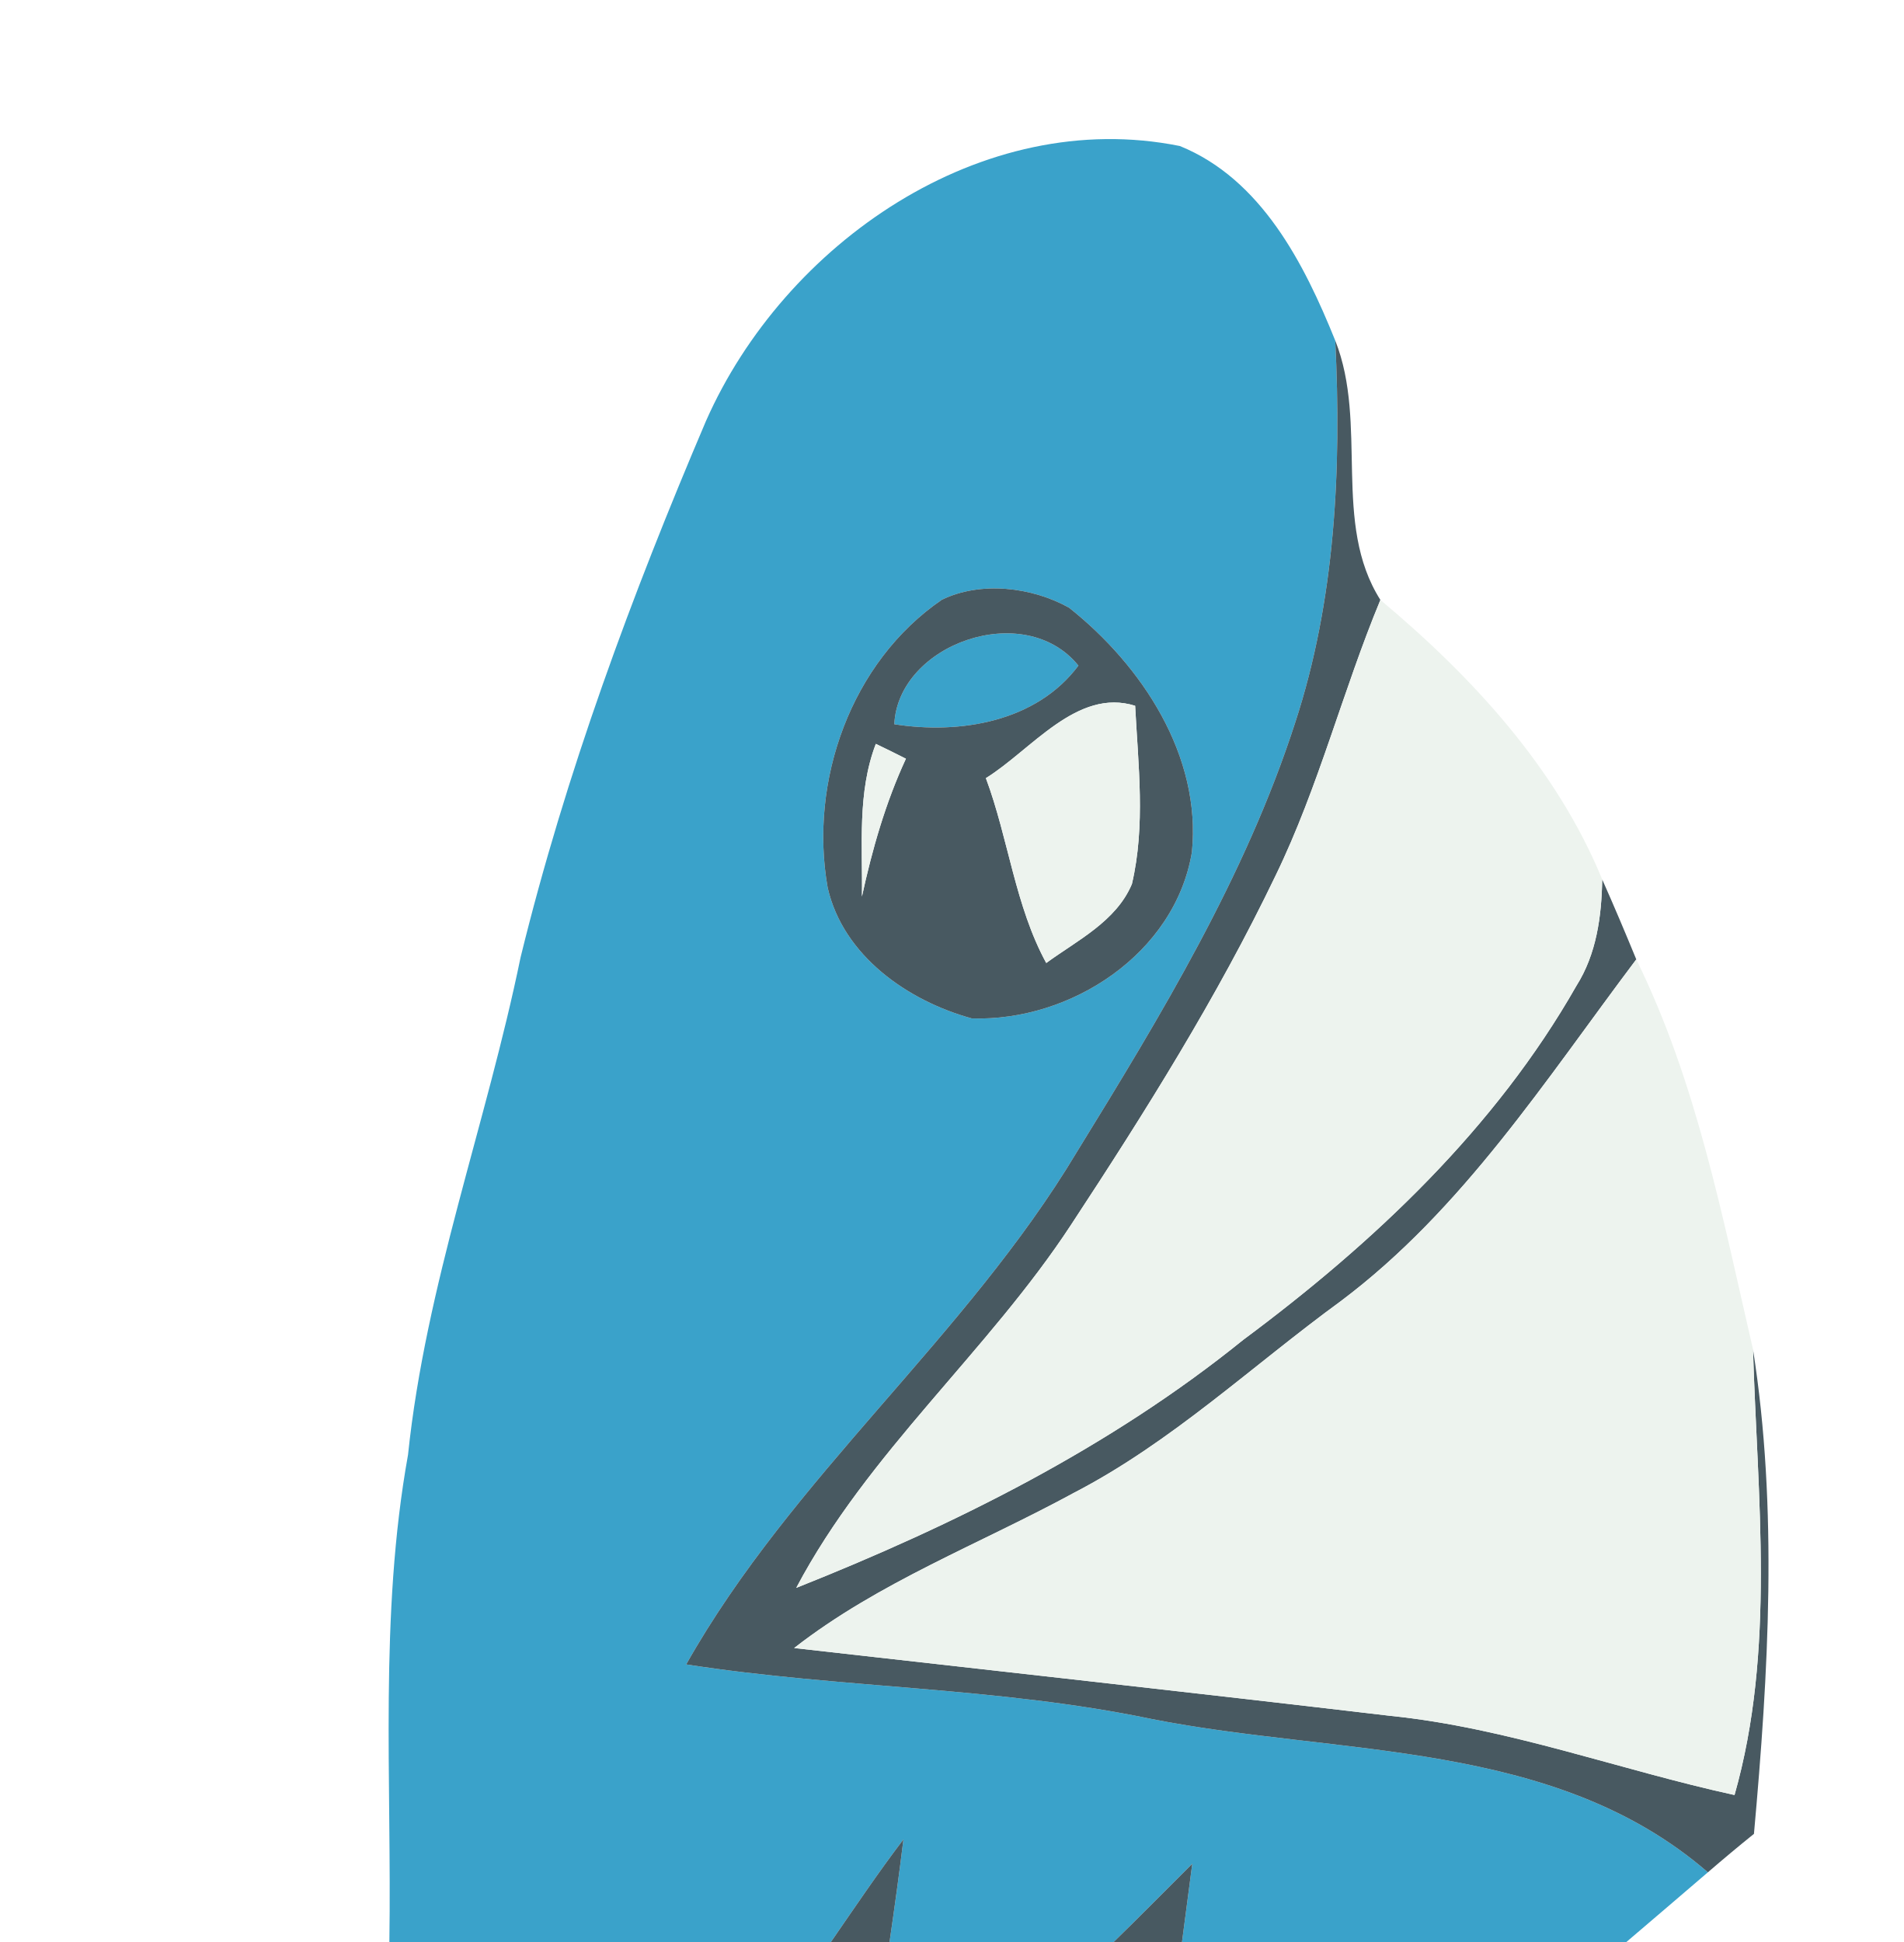
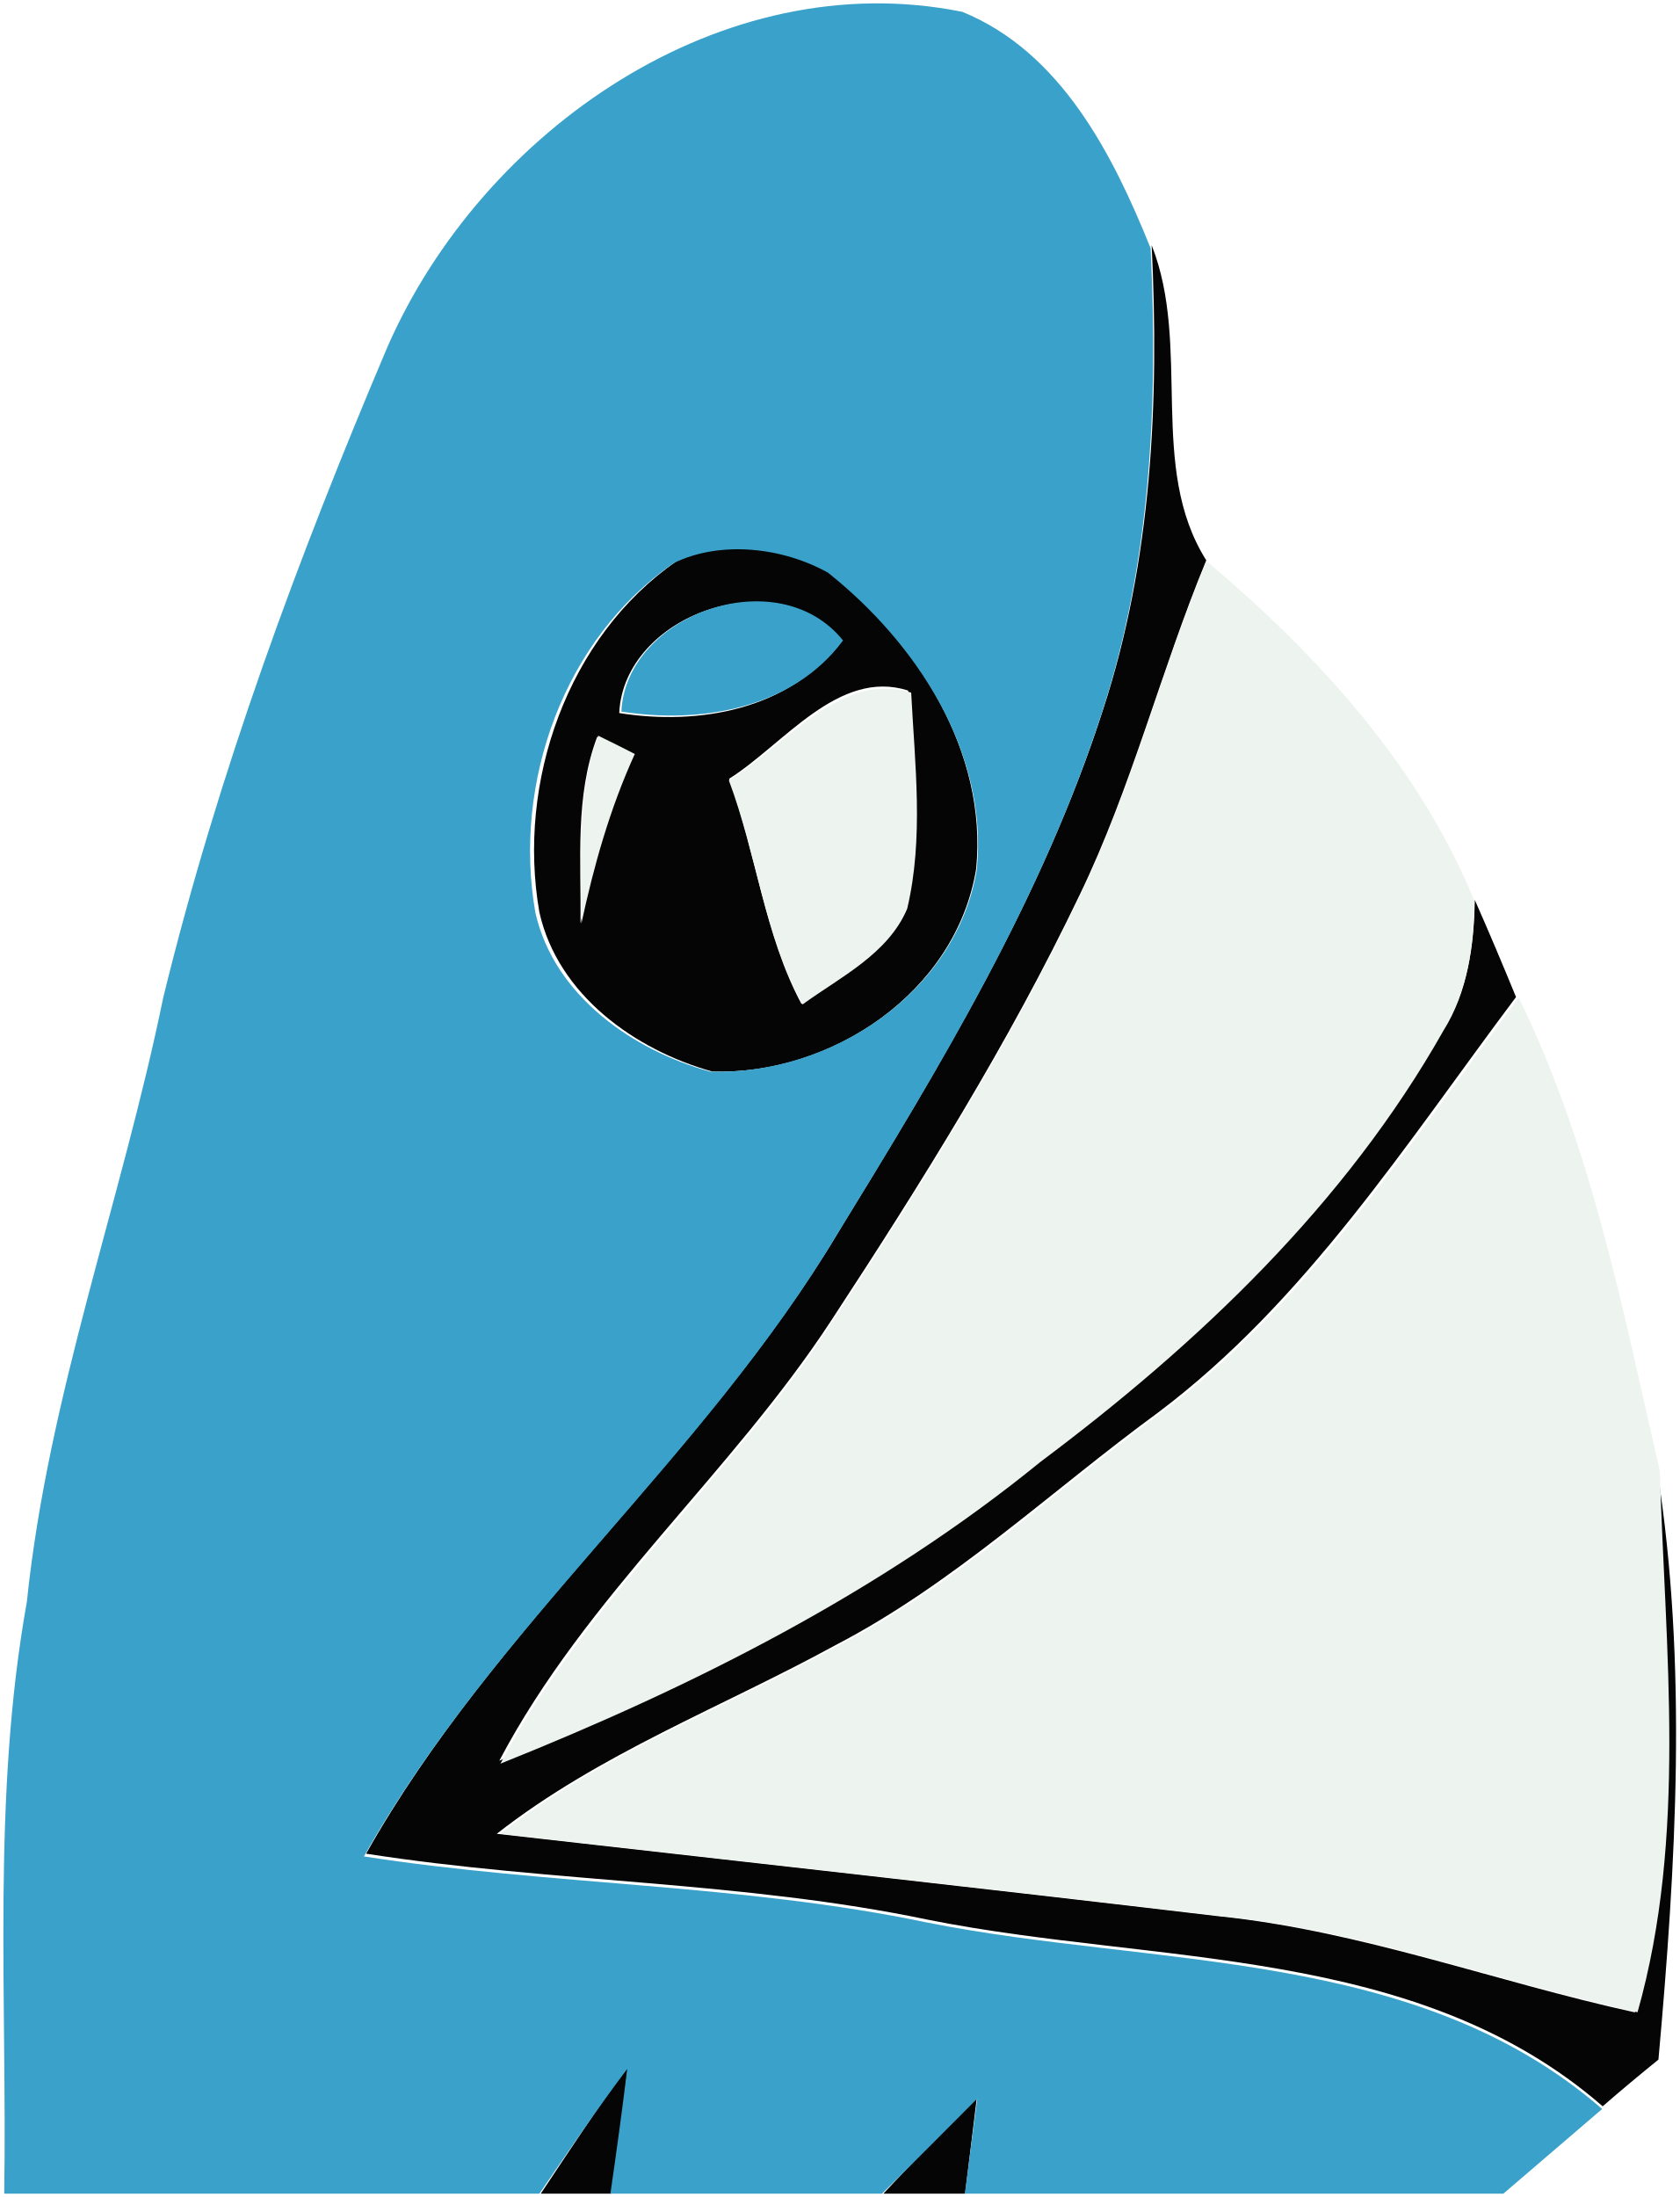
- <svg xmlns="http://www.w3.org/2000/svg" width="100px" height="102px" viewBox="0 0 100 102" version="1.1">
-   <g id="#3aa2caff">
-     <path fill="#3aa2ca" opacity="1.00" d=" M 37.08 22.11 C 41.19 12.80 51.56 5.57 61.97 7.67 C 66.25 9.41 68.50 13.85 70.13 17.89 C 70.46 24.63 70.14 31.51 68.02 37.97 C 65.41 46.04 60.97 53.34 56.55 60.52 C 50.72 70.25 41.62 77.53 36.04 87.42 C 44.14 88.68 52.40 88.60 60.45 90.28 C 70.32 92.24 81.61 91.33 89.70 98.34 C 88.28 99.56 86.85 100.78 85.42 102.00 L 62.08 102.00 C 62.26 100.63 62.44 99.26 62.62 97.89 C 61.24 99.26 59.88 100.65 58.49 102.00 L 46.72 102.00 C 46.98 100.21 47.23 98.41 47.45 96.61 C 46.12 98.36 44.89 100.19 43.64 102.00 L 20.45 102.00 C 20.58 93.47 19.91 84.86 21.43 76.41 C 22.36 67.48 25.54 59.04 27.34 50.29 C 29.71 40.62 33.18 31.26 37.08 22.11 M 49.47 31.50 C 44.70 34.76 42.48 41.02 43.47 46.62 C 44.28 50.20 47.68 52.57 51.04 53.49 C 56.24 53.66 61.71 50.09 62.60 44.76 C 63.11 39.69 59.97 34.95 56.15 31.92 C 54.20 30.83 51.51 30.51 49.47 31.50 Z" />
-     <path fill="#3aa2ca" opacity="1.00" d=" M 46.97 38.04 C 47.17 33.82 53.81 31.46 56.64 34.96 C 54.43 37.92 50.42 38.58 46.97 38.04 Z" />
-   </g>
-   <g id="#44565efa">
-     <path fill="#44565e" opacity="0.98" d=" M 70.13 17.89 C 71.87 22.27 69.95 27.49 72.50 31.51 C 70.52 36.28 69.26 41.33 67.00 45.98 C 63.93 52.38 60.15 58.40 56.26 64.32 C 51.88 71.01 45.58 76.28 41.82 83.40 C 50.15 80.09 58.30 76.03 65.30 70.37 C 72.15 65.28 78.54 59.26 82.80 51.77 C 83.85 50.11 84.12 48.12 84.15 46.19 C 84.77 47.58 85.36 48.98 85.94 50.39 C 81.18 56.71 76.83 63.53 70.42 68.34 C 65.77 71.73 61.54 75.75 56.40 78.41 C 51.48 81.09 46.16 83.09 41.71 86.56 C 52.14 87.74 62.58 88.89 73.01 90.12 C 79.20 90.75 85.05 92.96 91.10 94.28 C 93.26 86.67 92.30 78.65 92.07 70.87 C 93.39 79.26 92.88 87.88 92.12 96.32 C 91.30 96.98 90.50 97.65 89.70 98.34 C 81.61 91.33 70.32 92.24 60.45 90.28 C 52.40 88.60 44.14 88.68 36.04 87.42 C 41.62 77.53 50.72 70.25 56.55 60.52 C 60.97 53.34 65.41 46.04 68.02 37.97 C 70.14 31.51 70.46 24.63 70.13 17.89 Z" />
-     <path fill="#44565e" opacity="0.98" d=" M 49.47 31.50 C 51.51 30.51 54.20 30.83 56.15 31.92 C 59.97 34.95 63.11 39.69 62.60 44.76 C 61.71 50.09 56.24 53.66 51.04 53.49 C 47.68 52.57 44.28 50.20 43.47 46.62 C 42.48 41.02 44.70 34.76 49.47 31.50 M 46.97 38.04 C 50.42 38.58 54.43 37.92 56.64 34.96 C 53.81 31.46 47.17 33.82 46.97 38.04 M 51.78 40.87 C 52.97 44.06 53.31 47.57 54.95 50.58 C 56.58 49.39 58.63 48.39 59.45 46.43 C 60.17 43.36 59.78 40.18 59.62 37.07 C 56.57 36.11 54.17 39.39 51.78 40.87 M 46.00 39.07 C 45.02 41.63 45.31 44.40 45.27 47.09 C 45.81 44.61 46.51 42.16 47.58 39.85 C 47.19 39.65 46.40 39.26 46.00 39.07 Z" />
-     <path fill="#44565e" opacity="0.98" d=" M 43.64 102.00 C 44.89 100.19 46.12 98.36 47.45 96.61 C 47.23 98.41 46.98 100.21 46.72 102.00 L 43.64 102.00 Z" />
-     <path fill="#44565e" opacity="0.98" d=" M 58.49 102.00 C 59.88 100.65 61.24 99.26 62.62 97.89 C 62.44 99.26 62.26 100.63 62.08 102.00 L 58.49 102.00 Z" />
-   </g>
-   <g id="#edf3eeff">
-     <path fill="#edf3ee" opacity="1.00" d=" M 67.00 45.98 C 69.26 41.33 70.52 36.28 72.50 31.51 C 77.30 35.53 81.74 40.32 84.15 46.19 C 84.12 48.12 83.85 50.11 82.80 51.77 C 78.54 59.26 72.15 65.28 65.30 70.37 C 58.30 76.03 50.15 80.09 41.82 83.40 C 45.58 76.28 51.88 71.01 56.26 64.32 C 60.15 58.40 63.93 52.38 67.00 45.98 Z" />
-     <path fill="#edf3ee" opacity="1.00" d=" M 51.78 40.87 C 54.17 39.39 56.57 36.11 59.62 37.07 C 59.78 40.18 60.17 43.36 59.45 46.43 C 58.63 48.39 56.58 49.39 54.95 50.58 C 53.31 47.57 52.97 44.06 51.78 40.87 Z" />
-     <path fill="#edf3ee" opacity="1.00" d=" M 46.00 39.07 C 46.40 39.26 47.19 39.65 47.58 39.85 C 46.51 42.16 45.81 44.61 45.27 47.09 C 45.31 44.40 45.02 41.63 46.00 39.07 Z" />
-     <path fill="#edf3ee" opacity="1.00" d=" M 70.42 68.34 C 76.83 63.53 81.18 56.71 85.94 50.39 C 89.12 56.86 90.46 63.91 92.07 70.87 C 92.30 78.65 93.26 86.67 91.10 94.28 C 85.05 92.96 79.20 90.75 73.01 90.12 C 62.58 88.89 52.14 87.74 41.71 86.56 C 46.16 83.09 51.48 81.09 56.40 78.41 C 61.54 75.75 65.77 71.73 70.42 68.34 Z" />
+ <svg xmlns="http://www.w3.org/2000/svg" width="250" height="327" xml:space="preserve" overflow="hidden">
+   <g transform="translate(-2098 -1048)">
+     <path d="M2269.44 1084.5C2275.41 1099.58 2268.83 1117.55 2277.57 1131.4 2270.78 1147.82 2266.46 1165.21 2258.71 1181.22 2248.17 1203.25 2235.21 1223.98 2221.86 1244.36 2206.84 1267.4 2185.23 1285.54 2172.33 1310.06 2200.9 1298.66 2228.86 1284.68 2252.87 1265.2 2276.37 1247.67 2298.29 1226.94 2312.91 1201.15 2316.51 1195.44 2317.44 1188.59 2317.54 1181.94 2319.66 1186.73 2321.69 1191.55 2323.68 1196.4 2307.35 1218.16 2292.43 1241.64 2270.44 1258.21 2254.49 1269.88 2239.98 1283.72 2222.34 1292.88 2205.47 1302.11 2187.22 1308.99 2171.95 1320.94 2207.73 1325 2243.54 1328.96 2279.32 1333.2 2300.56 1335.37 2320.63 1342.98 2341.38 1347.52 2348.79 1321.32 2345.5 1293.7 2344.71 1266.92 2349.24 1295.81 2347.49 1325.49 2344.88 1354.55 2342.07 1356.82 2339.32 1359.12 2336.58 1361.5 2308.82 1337.36 2270.09 1340.5 2236.24 1333.75 2208.62 1327.96 2180.29 1328.24 2152.5 1323.9 2171.64 1289.85 2202.86 1264.78 2222.86 1231.28 2238.02 1206.56 2253.25 1181.42 2262.2 1153.64 2269.48 1131.4 2270.58 1107.71 2269.44 1084.5Z" stroke="#000000" stroke-width="0" stroke-miterlimit="8" stroke-opacity="0.98" fill="#000000" fill-rule="evenodd" fill-opacity="0.98" />
+     <path d="M2198.68 1131.55C2205.62 1128.13 2214.76 1129.24 2221.39 1133 2234.37 1143.46 2245.05 1159.83 2243.31 1177.34 2240.29 1195.74 2221.7 1208.07 2204.02 1207.48 2192.6 1204.3 2181.04 1196.12 2178.29 1183.76 2174.92 1164.42 2182.47 1142.81 2198.68 1131.55M2190.18 1154.13C2201.91 1156 2215.54 1153.72 2223.06 1143.5 2213.44 1131.41 2190.86 1139.56 2190.18 1154.13M2206.54 1163.91C2210.58 1174.92 2211.74 1187.04 2217.31 1197.43 2222.85 1193.32 2229.82 1189.87 2232.61 1183.1 2235.05 1172.5 2233.73 1161.52 2233.19 1150.78 2222.82 1147.47 2214.66 1158.8 2206.54 1163.91M2186.89 1157.69C2183.56 1166.53 2184.54 1176.09 2184.41 1185.38 2186.24 1176.82 2188.62 1168.36 2192.26 1160.38 2190.93 1159.69 2188.25 1158.35 2186.89 1157.69Z" stroke="#000000" stroke-width="0" stroke-miterlimit="8" stroke-opacity="0.98" fill="#000000" fill-rule="evenodd" fill-opacity="0.98" />
+     <path d="M2178.5 1374.5C2182.76 1368.12 2186.96 1361.67 2191.5 1355.5 2190.75 1361.85 2189.9 1368.19 2189.01 1374.5L2178.5 1374.5Z" stroke="#000000" stroke-width="0" stroke-miterlimit="8" stroke-opacity="0.98" fill="#000000" fill-rule="evenodd" fill-opacity="0.98" />
+     <path d="M2229.5 1374.5C2234.21 1369.57 2238.82 1364.5 2243.5 1359.5 2242.89 1364.5 2242.28 1369.5 2241.67 1374.5L2229.5 1374.5Z" stroke="#000000" stroke-width="0" stroke-miterlimit="8" stroke-opacity="0.98" fill="#000000" fill-rule="evenodd" fill-opacity="0.98" />
+     <path d="M2258.75 1181.42C2266.49 1165.38 2270.81 1147.95 2277.59 1131.5 2294.04 1145.37 2309.24 1161.89 2317.5 1182.14 2317.4 1188.8 2316.47 1195.66 2312.88 1201.39 2298.28 1227.23 2276.39 1247.99 2252.93 1265.55 2228.95 1285.08 2201.03 1299.08 2172.5 1310.5 2185.38 1285.94 2206.96 1267.76 2221.96 1244.68 2235.29 1224.26 2248.24 1203.49 2258.75 1181.42Z" stroke="#000000" stroke-width="0" stroke-miterlimit="8" fill="#EDF3EE" fill-rule="evenodd" />
+     <path d="M2206.5 1164.15C2214.77 1159.06 2223.08 1147.8 2233.64 1151.09 2234.19 1161.78 2235.54 1172.7 2233.05 1183.25 2230.21 1189.98 2223.11 1193.41 2217.47 1197.5 2211.8 1187.16 2210.62 1175.1 2206.5 1164.15Z" stroke="#000000" stroke-width="0" stroke-miterlimit="8" fill="#EDF3EE" fill-rule="evenodd" />
+     <path d="M2187.05 1157.5C2188.43 1158.16 2191.16 1159.53 2192.5 1160.22 2188.81 1168.29 2186.4 1176.84 2184.54 1185.5 2184.67 1176.11 2183.68 1166.44 2187.05 1157.5Z" stroke="#000000" stroke-width="0" stroke-miterlimit="8" fill="#EDF3EE" fill-rule="evenodd" />
+     <path d="M2270.89 1258.26C2292.86 1241.71 2307.77 1218.24 2324.08 1196.5 2334.98 1218.76 2339.57 1243.01 2345.09 1266.96 2345.88 1293.73 2349.17 1321.32 2341.77 1347.5 2321.03 1342.96 2300.98 1335.36 2279.77 1333.19 2244.02 1328.96 2208.25 1325 2172.5 1320.94 2187.75 1309 2205.98 1302.12 2222.84 1292.9 2240.46 1283.75 2254.96 1269.92 2270.89 1258.26Z" stroke="#000000" stroke-width="0" stroke-miterlimit="8" fill="#EDF3EE" fill-rule="evenodd" />
+     <path d="M2155.75 1099.47C2169.87 1067.42 2205.49 1042.53 2241.25 1049.76 2255.95 1055.75 2263.68 1071.03 2269.28 1084.94 2270.41 1108.15 2269.31 1131.83 2262.03 1154.07 2253.07 1181.85 2237.81 1206.98 2222.63 1231.7 2202.61 1265.2 2171.35 1290.26 2152.18 1324.31 2180.01 1328.64 2208.38 1328.37 2236.03 1334.15 2269.93 1340.9 2308.71 1337.77 2336.5 1361.9 2331.62 1366.1 2326.71 1370.3 2321.8 1374.5L2241.63 1374.5C2242.25 1369.78 2242.86 1365.07 2243.48 1360.35 2238.74 1365.07 2234.07 1369.85 2229.3 1374.5L2188.87 1374.5C2189.76 1368.34 2190.62 1362.14 2191.37 1355.94 2186.81 1361.97 2182.58 1368.27 2178.29 1374.5L2098.63 1374.5C2099.08 1345.13 2096.78 1315.49 2102 1286.4 2105.19 1255.66 2116.12 1226.61 2122.3 1196.48 2130.44 1163.19 2142.36 1130.97 2155.75 1099.47M2198.31 1131.8C2181.93 1143.02 2174.3 1164.57 2177.7 1183.85 2180.49 1196.17 2192.16 1204.33 2203.71 1207.5 2221.57 1208.08 2240.36 1195.79 2243.41 1177.44 2245.17 1159.99 2234.38 1143.67 2221.26 1133.24 2214.56 1129.49 2205.32 1128.39 2198.31 1131.8Z" stroke="#000000" stroke-width="0" stroke-miterlimit="8" fill="#3AA2CA" fill-rule="evenodd" />
+     <path d="M2190.5 1153.91C2191.18 1139.41 2213.84 1131.3 2223.5 1143.33 2215.96 1153.5 2202.27 1155.77 2190.5 1153.91Z" stroke="#000000" stroke-width="0" stroke-miterlimit="8" fill="#3AA2CA" fill-rule="evenodd" />
  </g>
</svg>
